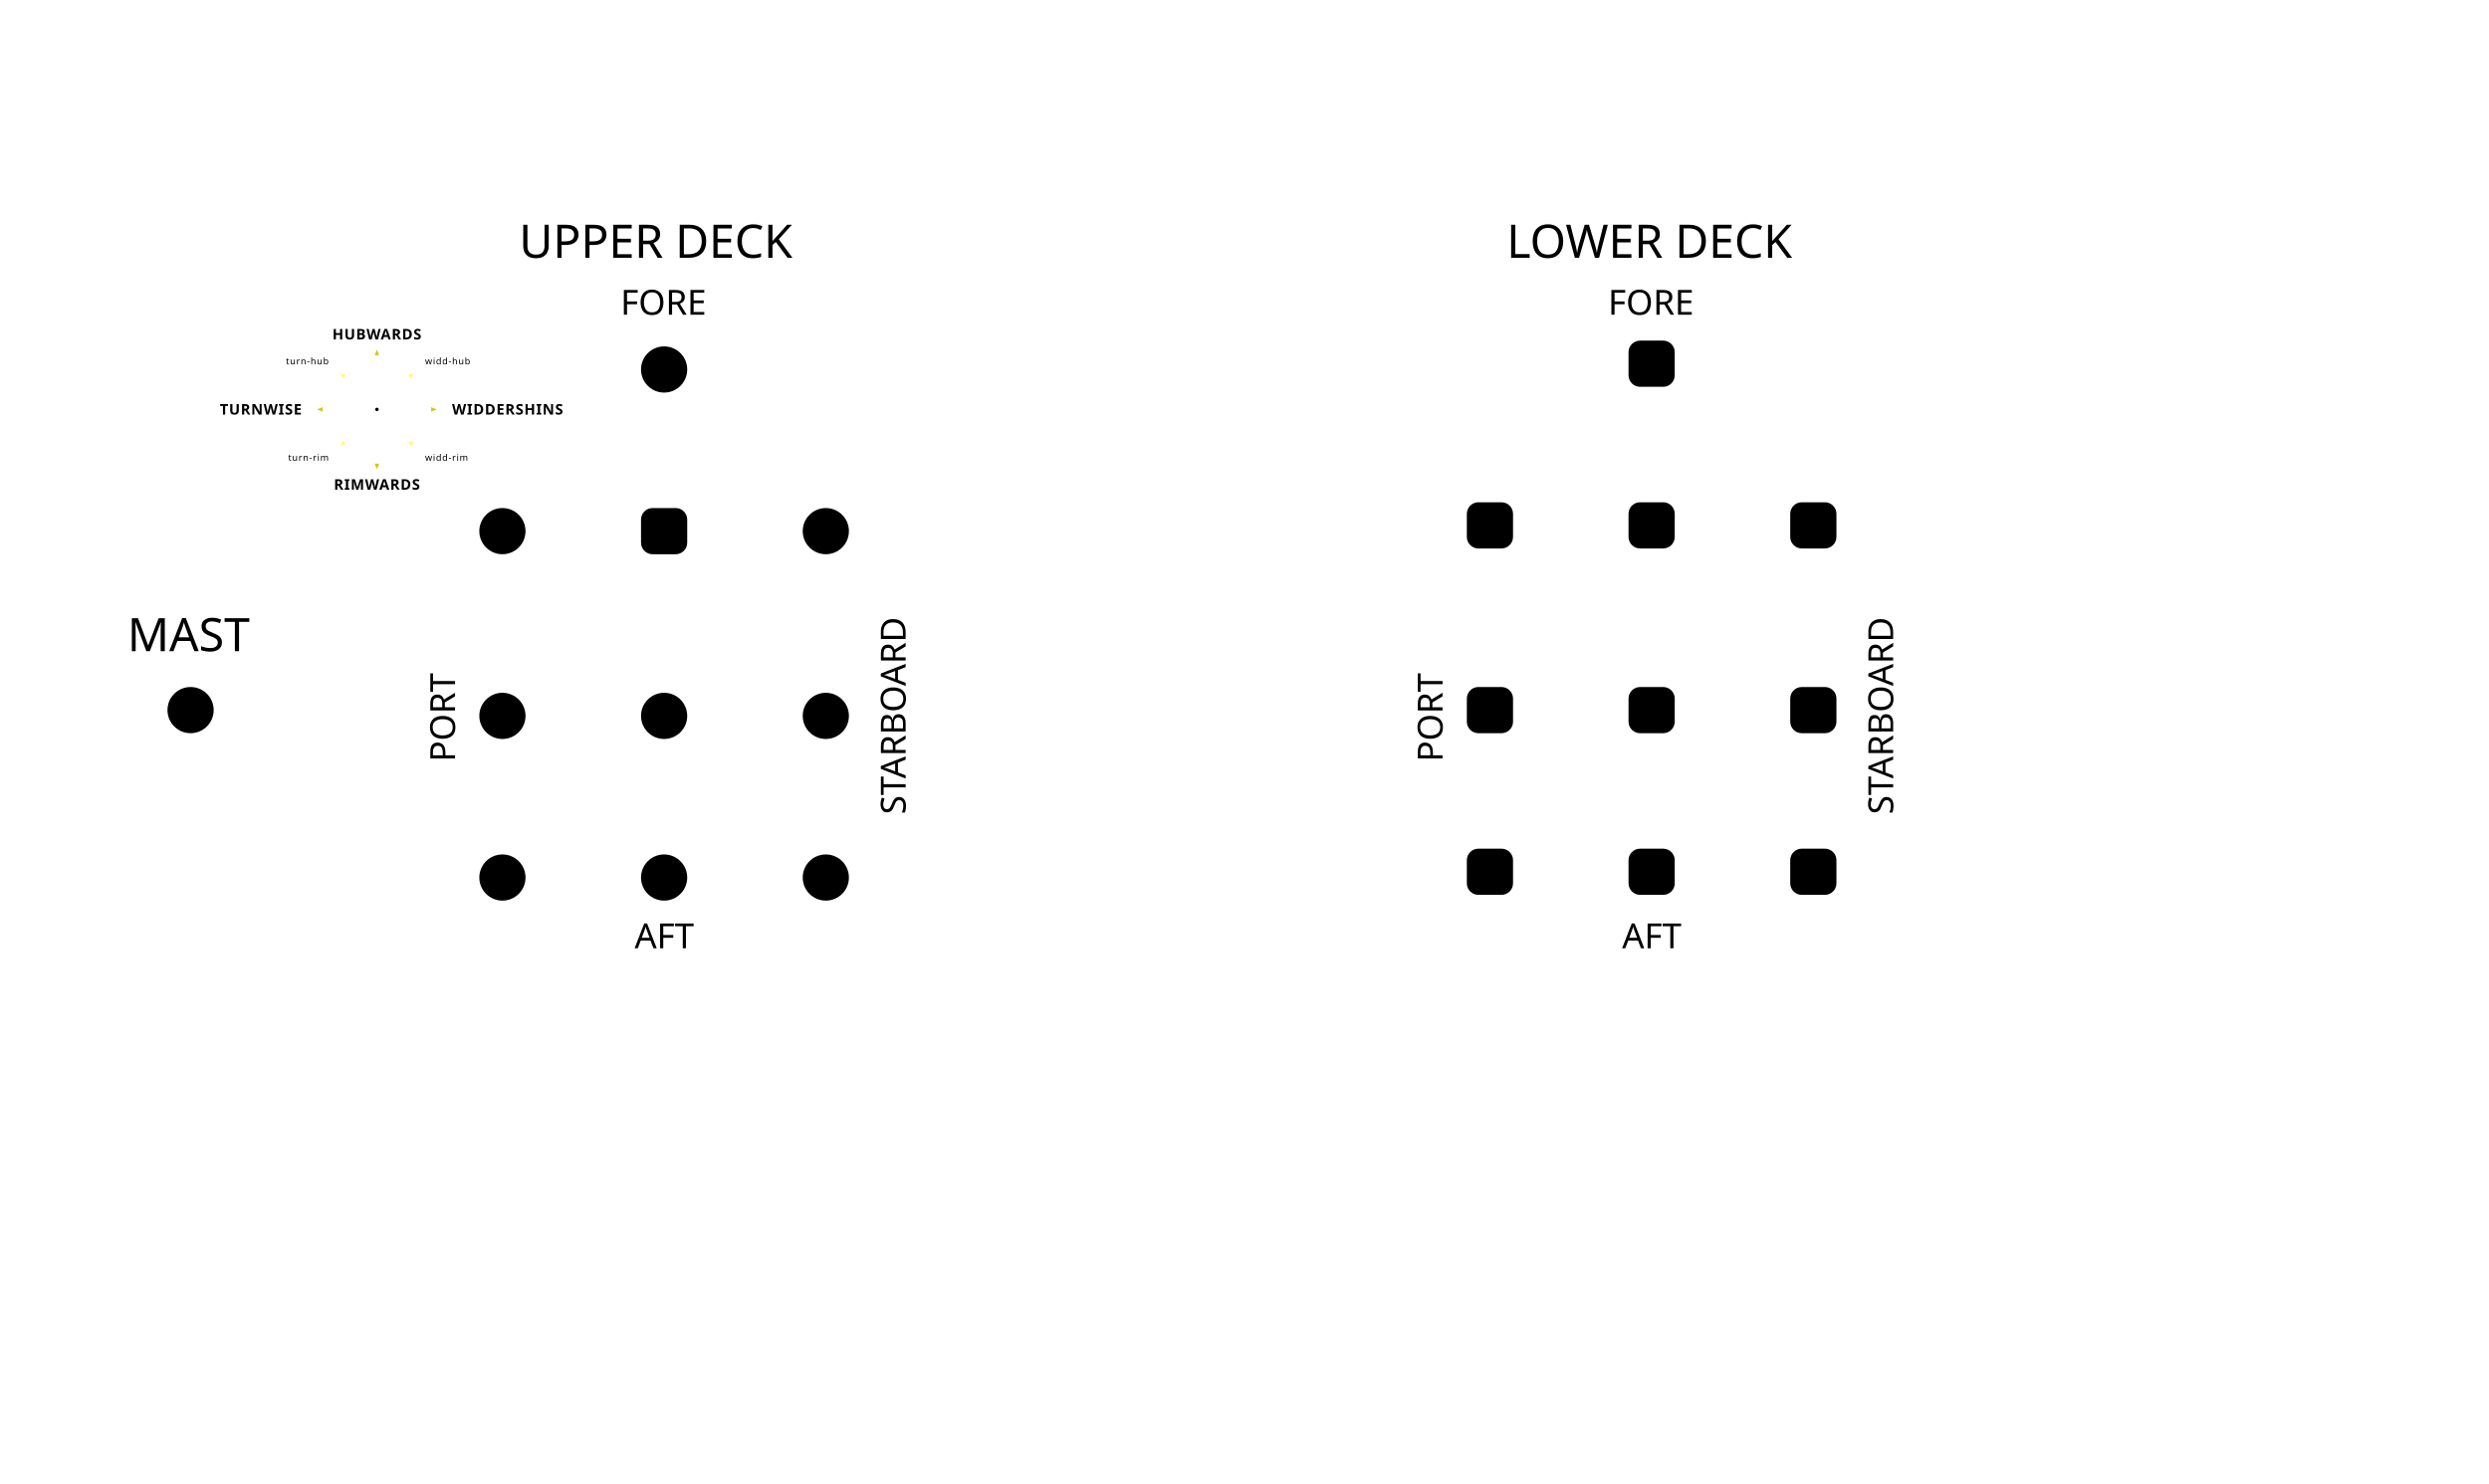
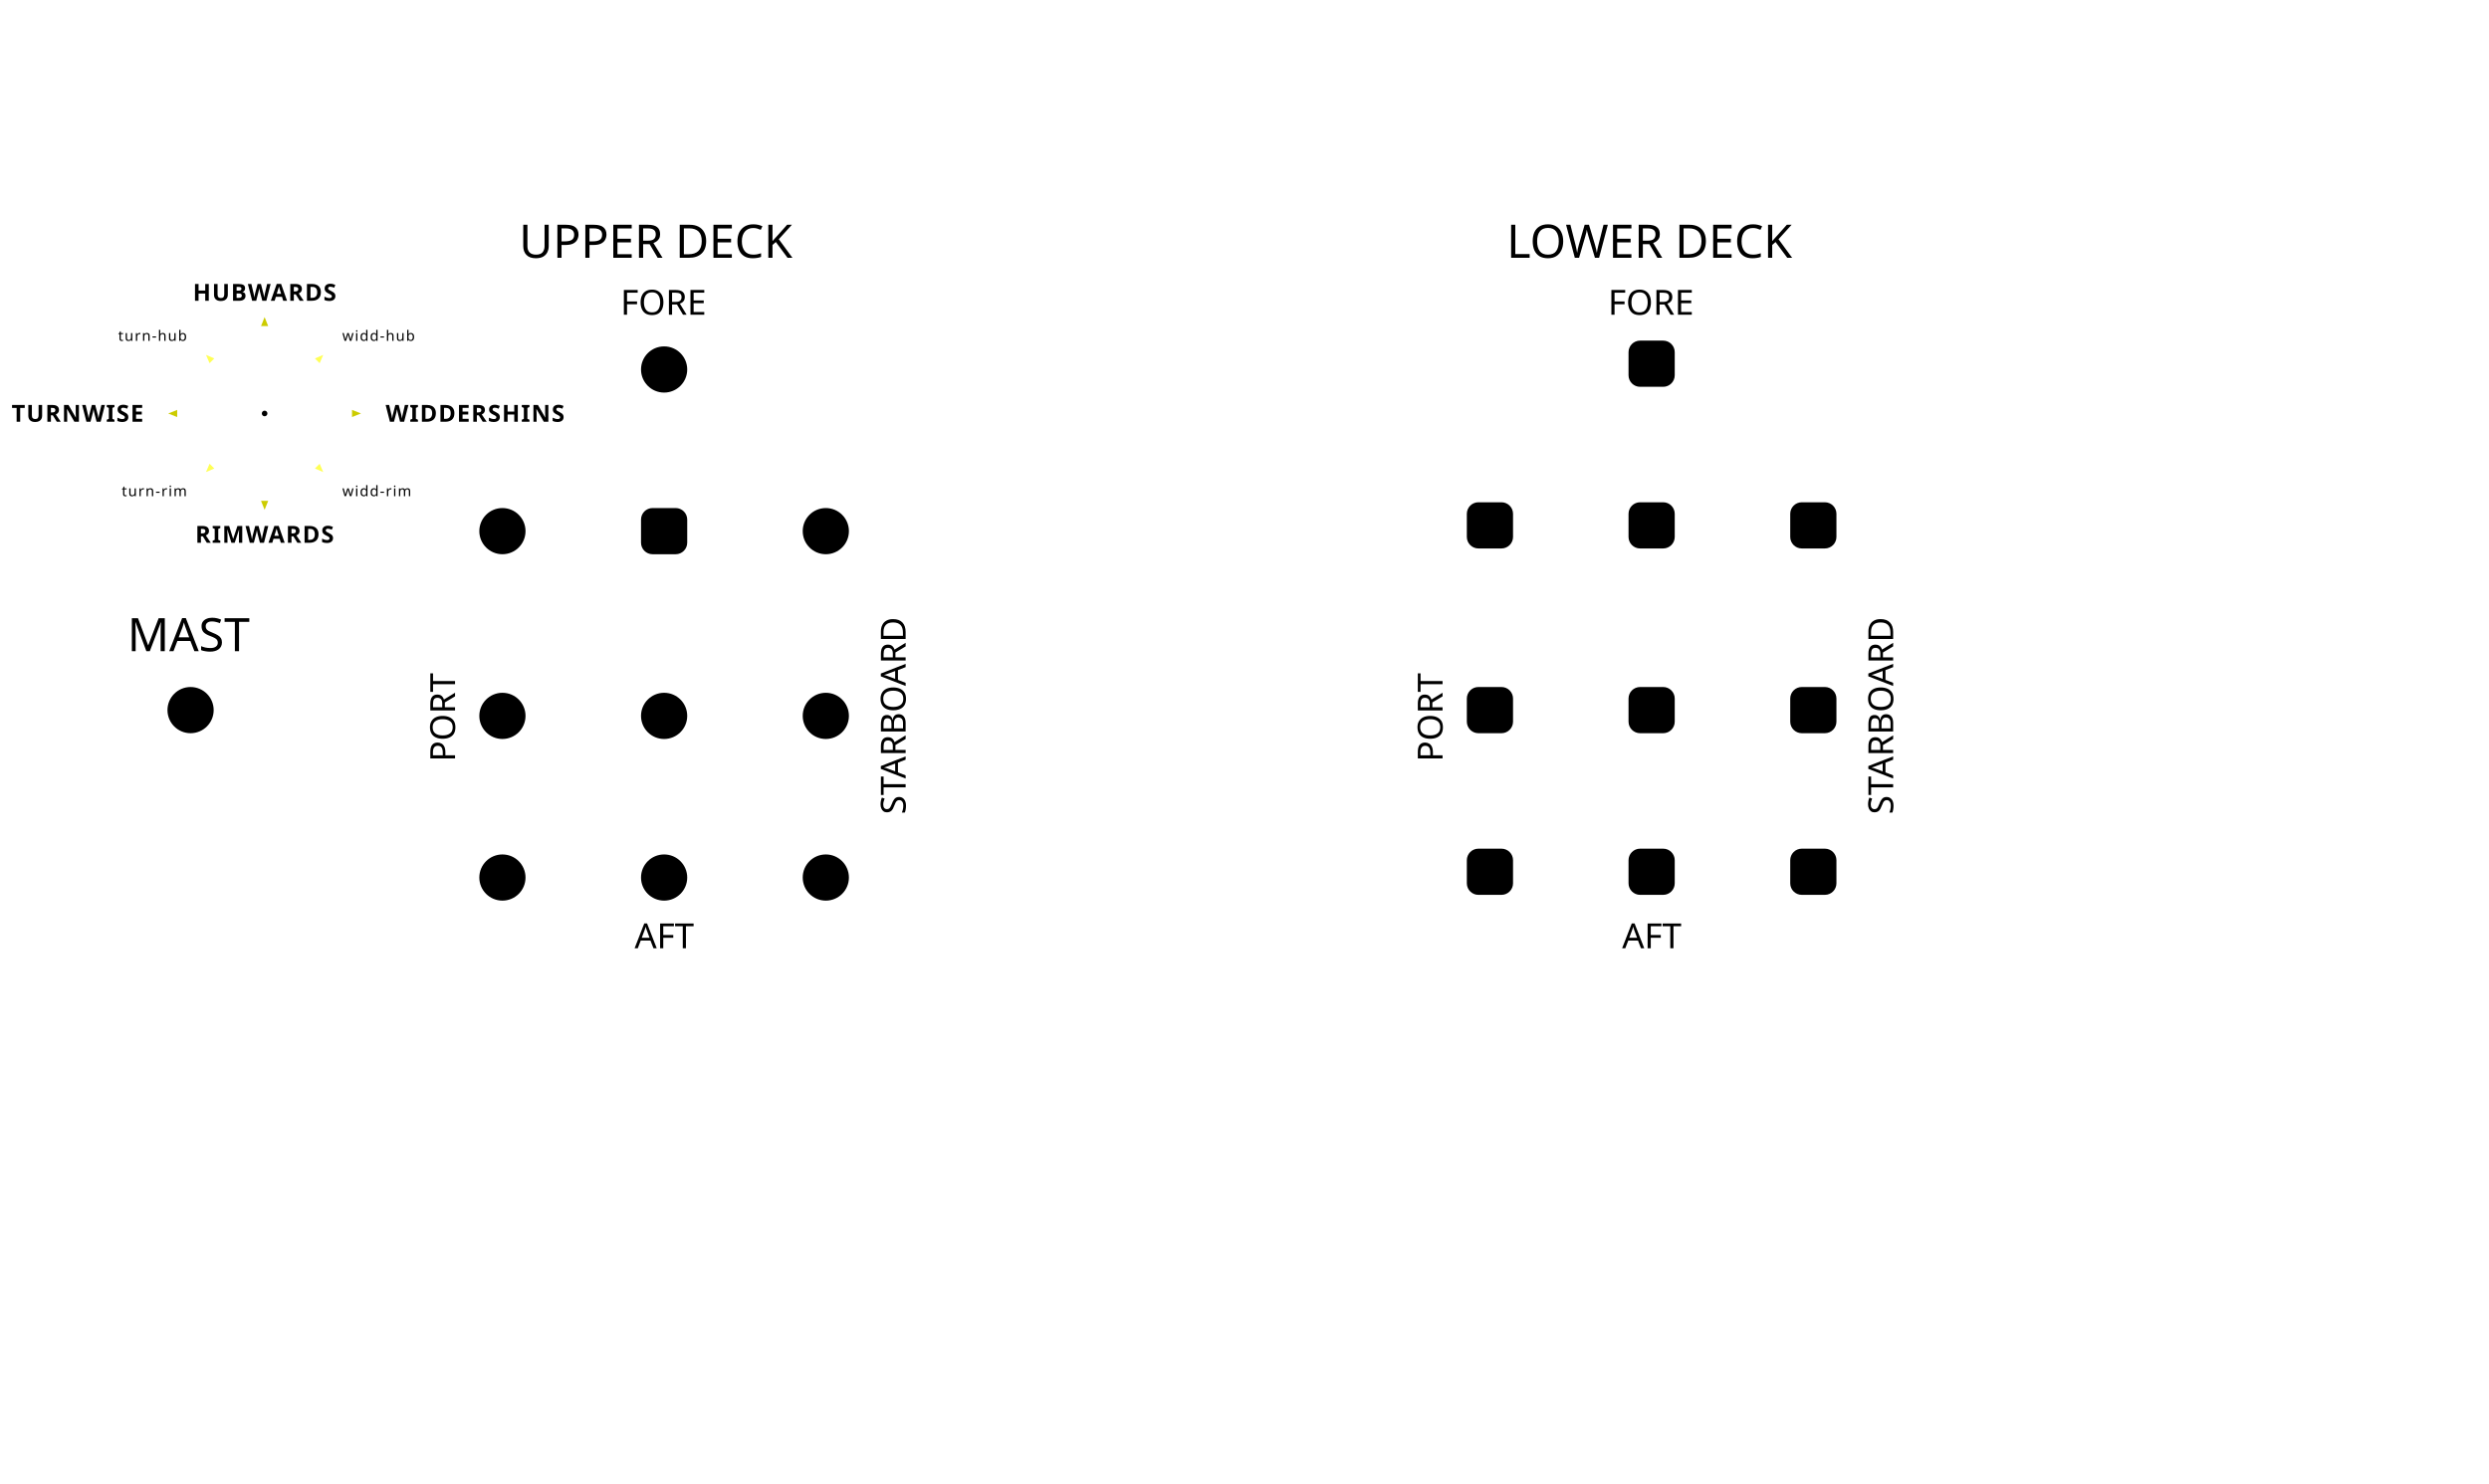
<svg xmlns="http://www.w3.org/2000/svg" viewBox="0 0 431 257" class="map-svg" data-map-id="63" version="1.1" id="svg6">
  <defs id="defs6">
    <style id="inkscape-font-fix">
text, .map-label, .map-label-muted, .map-label-accent,
.lib-table, .lib-gap-label, .lib-book-label,
.lib-row-num, .lib-book-list, .room-type-label {
  font-family: "Noto Sans", sans-serif;
}
</style>
    <marker id="arrow-card" markerWidth="11" markerHeight="11" refX="8" refY="3.2" orient="auto" markerUnits="userSpaceOnUse">
      <path d="M 0,0 8,3.2 0,6.4 Z" fill="var(--ansi-3, #cccc00)" id="path1" />
    </marker>
    <marker id="marker2" markerWidth="11" markerHeight="11" refX="8" refY="3.2" orient="auto" markerUnits="userSpaceOnUse">
      <path d="M 0,0 8,3.2 0,6.4 Z" fill="var(--ansi-3, #cccc00)" id="path2" />
    </marker>
    <marker id="marker3" markerWidth="11" markerHeight="11" refX="8" refY="3.2" orient="auto" markerUnits="userSpaceOnUse">
      <path d="M 0,0 8,3.2 0,6.4 Z" fill="var(--ansi-3, #cccc00)" id="path3" />
    </marker>
    <marker id="marker4" markerWidth="11" markerHeight="11" refX="8" refY="3.2" orient="auto" markerUnits="userSpaceOnUse">
      <path d="M 0,0 8,3.2 0,6.4 Z" fill="var(--ansi-3, #cccc00)" id="path4" />
    </marker>
    <marker id="arrow-diag" markerWidth="10" markerHeight="10" refX="7.5" refY="3" orient="auto" markerUnits="userSpaceOnUse">
      <path d="M 0,0 7.5,3 0,6 Z" fill="var(--ansi-11, #ffff55)" id="path5" />
    </marker>
    <marker id="marker6" markerWidth="10" markerHeight="10" refX="7.5" refY="3" orient="auto" markerUnits="userSpaceOnUse">
      <path d="M 0,0 7.5,3 0,6 Z" fill="var(--ansi-11, #ffff55)" id="path6" />
    </marker>
    <marker id="marker7" markerWidth="10" markerHeight="10" refX="7.5" refY="3" orient="auto" markerUnits="userSpaceOnUse">
      <path d="M 0,0 7.5,3 0,6 Z" fill="var(--ansi-11, #ffff55)" id="path7" />
    </marker>
    <marker id="marker8" markerWidth="10" markerHeight="10" refX="7.5" refY="3" orient="auto" markerUnits="userSpaceOnUse">
      <path d="M 0,0 7.5,3 0,6 Z" fill="var(--ansi-11, #ffff55)" id="path8" />
    </marker>
  </defs>
  <g id="layer-artwork">
    <text xml:space="preserve" x="260.892" y="44.654" id="text6" class="map-label" font-size="8">
      <tspan id="tspan6" x="260.892" y="44.654" style="font-size:8px">LOWER DECK</tspan>
    </text>
    <text xml:space="preserve" x="89.892" y="44.654" id="text21" class="map-label" font-size="8px">
      <tspan id="tspan21" x="89.892" y="44.654" style="font-size:8px">UPPER DECK</tspan>
    </text>
    <text xml:space="preserve" x="107.455" y="54.512" id="text22" class="map-label-muted" font-size="6px" style="font-size:6px">
      <tspan x="107.455" y="54.512" id="tspan22" style="font-size:6px">FORE</tspan>
    </text>
    <text xml:space="preserve" x="22.052" y="112.796" id="text23" class="map-label" font-size="8px">
      <tspan id="tspan23" x="22.052" y="112.796" style="font-size:8px">MAST</tspan>
    </text>
    <text xml:space="preserve" x="109.891" y="164.251" id="text29" class="map-label-muted" font-size="7px" style="font-size:6px">
      <tspan x="109.891" y="164.251" id="tspan29" style="font-size:6px">AFT</tspan>
    </text>
    <text xml:space="preserve" x="-141.064" y="156.822" id="text4" class="map-label-muted" font-size="7px" transform="rotate(-90)" style="font-size:6px">
      <tspan x="-141.064" y="156.822" id="tspan4" style="font-size:6px">STARBOARD</tspan>
    </text>
    <text xml:space="preserve" x="-131.95" y="78.798" id="text5" class="map-label-muted" font-size="7px" transform="rotate(-90)" style="font-size:6px">
      <tspan x="-131.95" y="78.798" id="tspan5" style="font-size:6px">PORT</tspan>
    </text>
    <text xml:space="preserve" x="278.455" y="54.512" id="text7" class="map-label-muted" font-size="6px" style="font-size:6px">
      <tspan x="278.455" y="54.512" id="tspan7" style="font-size:6px">FORE</tspan>
    </text>
    <text xml:space="preserve" x="280.891" y="164.251" id="text8" class="map-label-muted" font-size="7px" style="font-size:6px">
      <tspan x="280.891" y="164.251" id="tspan8" style="font-size:6px">AFT</tspan>
    </text>
    <text xml:space="preserve" x="-141.064" y="327.822" id="text9" class="map-label-muted" font-size="7px" transform="rotate(-90)" style="font-size:6px">
      <tspan x="-141.064" y="327.822" id="tspan9" style="font-size:6px">STARBOARD</tspan>
    </text>
    <text xml:space="preserve" x="-131.95" y="249.798" id="text10" class="map-label-muted" font-size="7px" transform="rotate(-90)" style="font-size:6px">
      <tspan x="-131.95" y="249.798" id="tspan10" style="font-size:6px">PORT</tspan>
    </text>
-     <g id="Compass" transform="matrix(0.1204785,0,0,0.1204785,35.14462,40.79489)">
+     <g id="Compass" transform="matrix(0.1940663,0,0,0.1940663,-2.695914,23.10254)">
      <line class="compass-line-primary" x1="250" y1="227" x2="250" y2="164" marker-end="url(#arrow-card)" id="line2" style="stroke-width:1.75;stroke-linecap:round" />
      <line class="compass-line-primary" x1="273" y1="250" x2="336" y2="250" marker-end="url(#arrow-card)" id="line3" style="stroke-width:1.75;stroke-linecap:round" />
      <line class="compass-line-primary" x1="250" y1="273" x2="250" y2="336" marker-end="url(#arrow-card)" id="line4" style="stroke-width:1.75;stroke-linecap:round" />
      <line class="compass-line-primary" x1="227" y1="250" x2="164" y2="250" marker-end="url(#arrow-card)" id="line5" style="stroke-width:1.75;stroke-linecap:round" />
      <line class="compass-line-secondary" x1="266.3" y1="233.7" x2="302.3" y2="197.7" marker-end="url(#arrow-diag)" id="line6" style="stroke-width:1.5;stroke-linecap:round" />
      <line class="compass-line-secondary" x1="266.3" y1="266.3" x2="302.3" y2="302.3" marker-end="url(#arrow-diag)" id="line7" style="stroke-width:1.5;stroke-linecap:round" />
      <line class="compass-line-secondary" x1="233.7" y1="266.3" x2="197.7" y2="302.3" marker-end="url(#arrow-diag)" id="line8" style="stroke-width:1.5;stroke-linecap:round" />
      <line class="compass-line-secondary" x1="233.7" y1="233.7" x2="197.7" y2="197.7" marker-end="url(#arrow-diag)" id="line9" style="stroke-width:1.5;stroke-linecap:round" />
      <circle class="compass-ring" cx="250" cy="250" r="18" id="circle9" style="fill:none;stroke-width:1.75" />
      <circle class="compass-dot" cx="250" cy="250" r="2.5" id="circle10" />
      <text class="compass-label-primary" x="250" y="142" text-anchor="middle" id="text10-7" style="font-weight:600;font-size:21px;letter-spacing:1px;dominant-baseline:middle">HUBWARDS</text>
      <text class="compass-label-primary" x="250" y="358" text-anchor="middle" id="text11" style="font-weight:600;font-size:21px;letter-spacing:1px;dominant-baseline:middle">RIMWARDS</text>
      <text class="compass-label-primary" x="358" y="250" text-anchor="start" id="text12" style="font-weight:600;font-size:21px;letter-spacing:1px;dominant-baseline:middle">WIDDERSHINS</text>
      <text class="compass-label-primary" x="142" y="250" text-anchor="end" id="text13" style="font-weight:600;font-size:21px;letter-spacing:1px;dominant-baseline:middle">TURNWISE</text>
      <text class="compass-label-secondary" x="319.3" y="180.7" text-anchor="start" id="text14" style="font-weight:400;font-size:13px;letter-spacing:1px;dominant-baseline:middle">widd-hub</text>
      <text class="compass-label-secondary" x="319.3" y="319.3" text-anchor="start" id="text15" style="font-weight:400;font-size:13px;letter-spacing:1px;dominant-baseline:middle">widd-rim</text>
      <text class="compass-label-secondary" x="180.7" y="319.3" text-anchor="end" id="text16" style="font-weight:400;font-size:13px;letter-spacing:1px;dominant-baseline:middle">turn-rim</text>
      <text class="compass-label-secondary" x="180.7" y="180.7" text-anchor="end" id="text17" style="font-weight:400;font-size:13px;letter-spacing:1px;dominant-baseline:middle">turn-hub</text>
    </g>
  </g>
  <g id="layer-exits">
    <line id="edge-276f933f8ae0836c030480f9913b5839b99f412c-cc132ec2ee473ae6a3293cc7c07ea34aa573b08a" class="exit" x1="115" y1="124" x2="143" y2="124" />
    <line id="edge-7061b06e4b2dcc679cbb7f708ff75024c60aa5ad-cc132ec2ee473ae6a3293cc7c07ea34aa573b08a" class="exit" x1="143" y1="92" x2="143" y2="124" />
    <line id="edge-bb128c612942e5adb1f2568ef0b0ecf95bf435dd-cc132ec2ee473ae6a3293cc7c07ea34aa573b08a" class="exit" x1="143" y1="152" x2="143" y2="124" />



+ 
    null
    <line id="edge-276f933f8ae0836c030480f9913b5839b99f412c-bb128c612942e5adb1f2568ef0b0ecf95bf435dd" class="exit" x1="115" y1="124" x2="143" y2="152" />
    <line id="edge-300d37af6bc80eeb8b1d85bba0dc9e349bfdb0c5-bb128c612942e5adb1f2568ef0b0ecf95bf435dd" class="exit" x1="115" y1="152" x2="143" y2="152" />
    <line id="edge-276f933f8ae0836c030480f9913b5839b99f412c-300d37af6bc80eeb8b1d85bba0dc9e349bfdb0c5" class="exit" x1="115" y1="124" x2="115" y2="152" />
    <line id="edge-300d37af6bc80eeb8b1d85bba0dc9e349bfdb0c5-b6278d2a3a3f2f6ebdf33ba6c37dd21a681aa6ad" class="exit" x1="115" y1="152" x2="87" y2="152" />
    <line id="edge-300d37af6bc80eeb8b1d85bba0dc9e349bfdb0c5-cc132ec2ee473ae6a3293cc7c07ea34aa573b08a" class="exit" x1="115" y1="152" x2="143" y2="124" />
    <line id="edge-afe5ba7685f3ad5d6e2c72a1a26a1c4e49c8b121-b6278d2a3a3f2f6ebdf33ba6c37dd21a681aa6ad" class="exit" x1="87" y1="124" x2="87" y2="152" />
    <line id="edge-276f933f8ae0836c030480f9913b5839b99f412c-afe5ba7685f3ad5d6e2c72a1a26a1c4e49c8b121" class="exit" x1="115" y1="124" x2="87" y2="124" />
    <line id="edge-300d37af6bc80eeb8b1d85bba0dc9e349bfdb0c5-afe5ba7685f3ad5d6e2c72a1a26a1c4e49c8b121" class="exit" x1="115" y1="152" x2="87" y2="124" />
    <line id="edge-549b279912bf26749f193103f5a698d1763c4195-afe5ba7685f3ad5d6e2c72a1a26a1c4e49c8b121" class="exit" x1="87" y1="92" x2="87" y2="124" />
+ 



    null
    null
    <line id="edge-276f933f8ae0836c030480f9913b5839b99f412c-b6278d2a3a3f2f6ebdf33ba6c37dd21a681aa6ad" class="exit" x1="115" y1="124" x2="87" y2="152" />
    <line id="edge-21de9d4c3c3c9b4cd41483937f63c98f20c856c8-7061b06e4b2dcc679cbb7f708ff75024c60aa5ad" class="exit" x1="115" y1="64" x2="143" y2="92" />
    <line id="edge-7061b06e4b2dcc679cbb7f708ff75024c60aa5ad-fb106e274d6161cebcbba8dfb256b718f896d800" class="exit" x1="143" y1="92" x2="115" y2="92" />
    <line id="edge-21de9d4c3c3c9b4cd41483937f63c98f20c856c8-549b279912bf26749f193103f5a698d1763c4195" class="exit" x1="115" y1="64" x2="87" y2="92" />
    <line id="edge-549b279912bf26749f193103f5a698d1763c4195-fb106e274d6161cebcbba8dfb256b718f896d800" class="exit" x1="87" y1="92" x2="115" y2="92" />
    <line id="edge-69785e30295575f22400335deda7284980a8647b-bb1f4ee5a2a4e1dca0a91559d4934c2710080ffd" class="exit" x1="314" y1="151" x2="314" y2="123" />
    <line id="edge-7011a9bed74b1a416349e8b251f0d312c1c01311-bb1f4ee5a2a4e1dca0a91559d4934c2710080ffd" class="exit" x1="314" y1="91" x2="314" y2="123" />
    <line id="edge-8380ae44a26adabd8cfcc4c66315fccaf375dd96-bb1f4ee5a2a4e1dca0a91559d4934c2710080ffd" class="exit" x1="286" y1="123" x2="314" y2="123" />
    <line id="edge-37ceaa9225c6079b6f4c1c1822f6586c8f3562c1-7011a9bed74b1a416349e8b251f0d312c1c01311" class="exit" x1="286" y1="63" x2="314" y2="91" />
    <line id="edge-37ceaa9225c6079b6f4c1c1822f6586c8f3562c1-a3acea848c2fb367e7d38792d3a5c58e45aac205" class="exit" x1="286" y1="63" x2="258" y2="91" />
    <line id="edge-68c73bf8cbd4bdf2d5f056dfb0c4f7f873c43357-a3acea848c2fb367e7d38792d3a5c58e45aac205" class="exit" x1="286" y1="91" x2="258" y2="91" />
    <line id="edge-9af6f1f64b8728b62a572a0540be43110cb109ad-a3acea848c2fb367e7d38792d3a5c58e45aac205" class="exit" x1="258" y1="123" x2="258" y2="91" />
    <line id="edge-8fb3cbee200ce4c47426e357635cf027354a0645-9af6f1f64b8728b62a572a0540be43110cb109ad" class="exit" x1="258" y1="151" x2="258" y2="123" />
    <line id="edge-8fb3cbee200ce4c47426e357635cf027354a0645-e97301502f9725e070d40542e02b9df68384c223" class="exit" x1="258" y1="151" x2="286" y2="151" />
  </g>
  <g id="layer-rooms">
    <circle id="room-cc132ec2ee473ae6a3293cc7c07ea34aa573b08a" class="room outdoor" data-label="starboard side of the upper deck" cx="143" cy="124" r="4" />
    <circle id="room-bb128c612942e5adb1f2568ef0b0ecf95bf435dd" class="room outdoor" data-label="starboard aft corner of the upper deck" cx="143" cy="152" r="4" />
    <circle id="room-300d37af6bc80eeb8b1d85bba0dc9e349bfdb0c5" class="room outdoor" data-label="aft end of the upper deck" cx="115" cy="152" r="4" />
    <circle id="room-b6278d2a3a3f2f6ebdf33ba6c37dd21a681aa6ad" class="room outdoor" data-label="port aft corner of the upper deck" cx="87" cy="152" r="4" />
    <circle id="room-afe5ba7685f3ad5d6e2c72a1a26a1c4e49c8b121" class="room outdoor" data-label="port side of the upper deck" cx="87" cy="124" r="4" />
    <circle id="room-276f933f8ae0836c030480f9913b5839b99f412c" class="room outdoor" data-label="middle of the upper deck" cx="115" cy="124" r="4" />
    <circle id="room-01cef59ef1d5914600f1cf94d4f3f9fb8f585020" class="room outdoor" data-label="atop the mast" cx="33" cy="123" r="4" />
    <circle id="room-7061b06e4b2dcc679cbb7f708ff75024c60aa5ad" class="room outdoor" data-label="starboard fore corner of the upper deck" cx="143" cy="92" r="4" />
    <circle id="room-21de9d4c3c3c9b4cd41483937f63c98f20c856c8" class="room outdoor" data-label="fore end of the upper deck" cx="115" cy="64" r="4" />
    <circle id="room-549b279912bf26749f193103f5a698d1763c4195" class="room outdoor" data-label="port fore corner of the upper deck" cx="87" cy="92" r="4" />
    <rect id="room-fb106e274d6161cebcbba8dfb256b718f896d800" class="room indoor" data-label="bridge of the SS Unsinkable" x="111" y="88" width="8" height="8" rx="2" />
    <rect id="room-bb1f4ee5a2a4e1dca0a91559d4934c2710080ffd" class="room indoor" data-label="starboard corridor of the lower deck" x="310" y="119" width="8" height="8" rx="2" />
    <rect id="room-69785e30295575f22400335deda7284980a8647b" class="room indoor" data-label="starboard boiler room" x="310" y="147" width="8" height="8" rx="2" />
    <rect id="room-8380ae44a26adabd8cfcc4c66315fccaf375dd96" class="room indoor" data-label="Store B" x="282" y="119" width="8" height="8" rx="2" />
    <rect id="room-7011a9bed74b1a416349e8b251f0d312c1c01311" class="room indoor" data-label="starboard fore corner of the lower deck" x="310" y="87" width="8" height="8" rx="2" />
    <rect id="room-37ceaa9225c6079b6f4c1c1822f6586c8f3562c1" class="room indoor" data-label="fore corner of the lower deck" x="282" y="59" width="8" height="8" rx="2" />
    <rect id="room-a3acea848c2fb367e7d38792d3a5c58e45aac205" class="room indoor" data-label="port fore corner of the lower deck" x="254" y="87" width="8" height="8" rx="2" />
    <rect id="room-68c73bf8cbd4bdf2d5f056dfb0c4f7f873c43357" class="room indoor" data-label="Store C" x="282" y="87" width="8" height="8" rx="2" />
    <rect id="room-9af6f1f64b8728b62a572a0540be43110cb109ad" class="room indoor" data-label="port corridor of the lower deck" x="254" y="119" width="8" height="8" rx="2" />
    <rect id="room-8fb3cbee200ce4c47426e357635cf027354a0645" class="room indoor" data-label="port boiler room" x="254" y="147" width="8" height="8" rx="2" />
    <rect id="room-e97301502f9725e070d40542e02b9df68384c223" class="room indoor" data-label="Store A" x="282" y="147" width="8" height="8" rx="2" />
  </g>
  <g id="layer-stairs">
    <polygon id="stair-cc132ec2ee473ae6a3293cc7c07ea34aa573b08a" class="stair-symbol" points="143,127 140.5,122 145.5,122" />
    <polygon id="stair-afe5ba7685f3ad5d6e2c72a1a26a1c4e49c8b121" class="stair-symbol" points="87,127 84.5,122 89.5,122" />
    <polygon id="stair-276f933f8ae0836c030480f9913b5839b99f412c" class="stair-symbol" points="115,121 112.5,126 117.5,126" />
    <polygon id="stair-01cef59ef1d5914600f1cf94d4f3f9fb8f585020" class="stair-symbol" points="33,126 30.5,121 35.5,121" />
    <polygon id="stair-bb1f4ee5a2a4e1dca0a91559d4934c2710080ffd" class="stair-symbol" points="314,120 311.5,125 316.5,125" />
    <polygon id="stair-9af6f1f64b8728b62a572a0540be43110cb109ad" class="stair-symbol" points="258,120 255.5,125 260.5,125" />
  </g>
  <g id="layer-room-labels">
    <text xml:space="preserve" x="284.676" y="92.428" id="text3" class="map-label" font-size="4px" text-align="center" style="font-family:'Noto Sans', sans-serif">
      <tspan id="tspan3" x="284.676" y="92.428">C</tspan>
    </text>
    <text xml:space="preserve" x="284.614" y="124.428" id="text1" class="map-label" font-size="4px" text-align="center" style="font-family:'Noto Sans', sans-serif">
      <tspan id="tspan1" x="284.614" y="124.428">B</tspan>
    </text>
    <text xml:space="preserve" x="284.724" y="152.434" id="text2" class="map-label" font-size="4px" text-align="center" style="font-family:'Noto Sans', sans-serif">
      <tspan id="tspan2" x="284.724" y="152.434">A</tspan>
    </text>
  </g>
  <g id="layer-labels">
    
  </g>
</svg>
